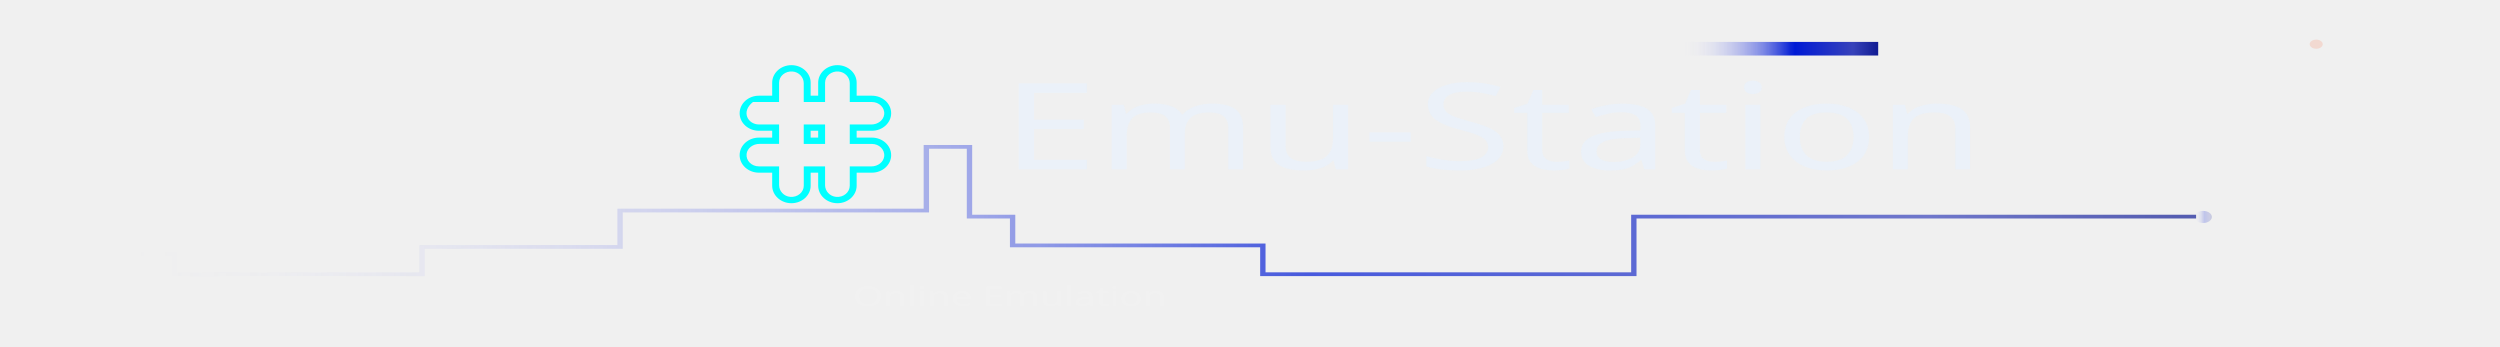
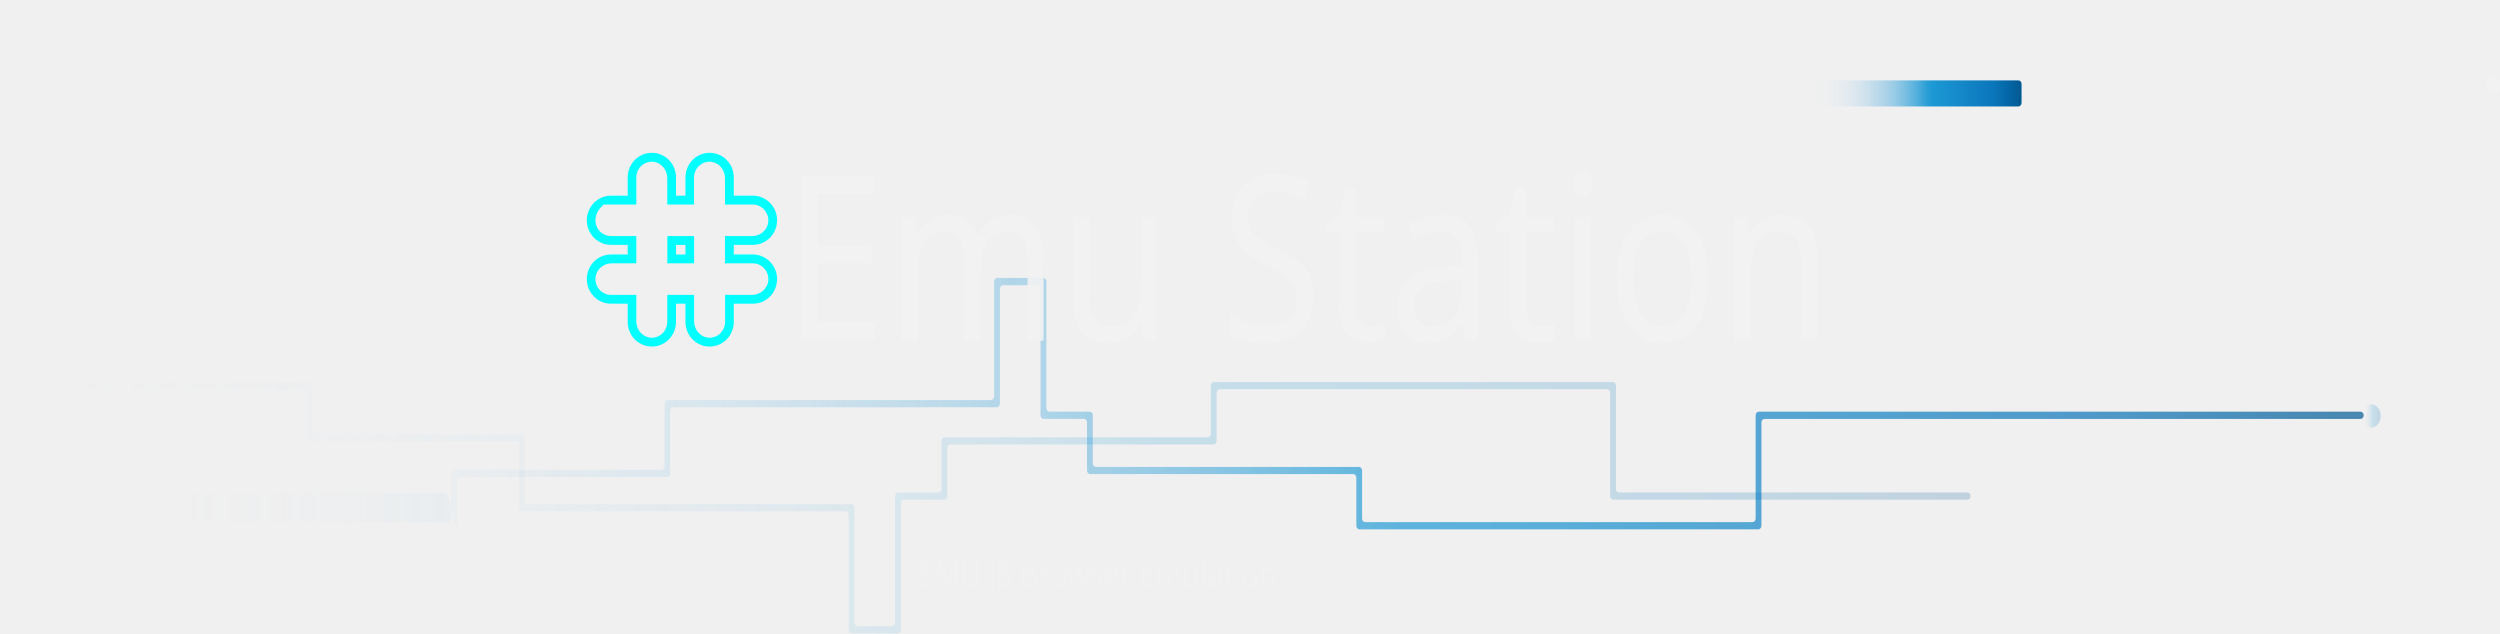
- <svg xmlns="http://www.w3.org/2000/svg" xmlns:xlink="http://www.w3.org/1999/xlink" id="b" viewBox="0 0 1286.58 178.27">
+ <svg xmlns="http://www.w3.org/2000/svg" xmlns:xlink="http://www.w3.org/1999/xlink" id="b" viewBox="0 0 624 158.09">
  <defs>
-     <linearGradient id="e" x1="69.55" y1="108.35" x2="1130.18" y2="108.35" gradientUnits="userSpaceOnUse">
-       <stop offset="0" stop-color="#a9acf1" stop-opacity="0" />
-       <stop offset=".06" stop-color="#a1a5ef" stop-opacity=".04" />
-       <stop offset=".15" stop-color="#8d94ec" stop-opacity=".16" />
-       <stop offset=".26" stop-color="#6c77e6" stop-opacity=".36" />
-       <stop offset=".4" stop-color="#3e50df" stop-opacity=".63" />
-       <stop offset=".55" stop-color="#041ed5" stop-opacity=".97" />
-       <stop offset=".57" stop-color="#001ad5" />
-       <stop offset=".87" stop-color="#3742ba" />
-       <stop offset=".99" stop-color="#131e95" />
+     <linearGradient id="e" x1="36.31" y1="100.75" x2="589.98" y2="100.75" gradientUnits="userSpaceOnUse">
+       <stop offset="0" stop-color="#cadef1" stop-opacity="0" />
+       <stop offset=".06" stop-color="#c2daef" stop-opacity=".04" />
+       <stop offset=".15" stop-color="#add2ec" stop-opacity=".16" />
+       <stop offset=".26" stop-color="#8bc5e6" stop-opacity=".36" />
+       <stop offset=".4" stop-color="#5db2df" stop-opacity=".63" />
+       <stop offset=".55" stop-color="#229bd5" stop-opacity=".97" />
+       <stop offset=".57" stop-color="#1d99d5" />
+       <stop offset=".87" stop-color="#0a75ba" />
+       <stop offset=".99" stop-color="#005b95" />
    </linearGradient>
-     <linearGradient id="f" x1="866.98" y1="25.07" x2="966.58" y2="25.07" xlink:href="#e" />
-     <linearGradient id="h" x1="1129.43" y1="111.66" x2="1138.28" y2="111.66" xlink:href="#e" />
+     <linearGradient id="f" x1="0" y1="126.72" x2="491.86" y2="126.72" gradientUnits="userSpaceOnUse">
+       <stop offset="0" stop-color="#cadef1" stop-opacity="0" />
+       <stop offset=".06" stop-color="#c2daef" stop-opacity=".04" />
+       <stop offset=".15" stop-color="#add2ec" stop-opacity=".16" />
+       <stop offset=".27" stop-color="#8bc5e6" stop-opacity=".36" />
+       <stop offset=".41" stop-color="#5db2df" stop-opacity=".63" />
+       <stop offset=".57" stop-color="#229bd5" stop-opacity=".97" />
+       <stop offset=".58" stop-color="#1d99d5" />
+       <stop offset=".87" stop-color="#0a75ba" />
+       <stop offset=".99" stop-color="#005b95" />
+     </linearGradient>
+     <linearGradient id="g" x1="452.58" y1="23.31" x2="504.58" y2="23.31" xlink:href="#e" />
+     <linearGradient id="h" x1="589.59" y1="103.82" x2="594.21" y2="103.82" xlink:href="#e" />
  </defs>
  <g id="c">
+     <path d="m177.12,86.5c-3.32,0-6.03-2.75-6.03-6.14v-4.56h-2.36v4.56c0,3.38-2.7,6.14-6.03,6.14s-6.03-2.75-6.03-6.14v-4.56h-4.17c-3.32,0-6.03-2.75-6.03-6.14s2.7-6.14,6.03-6.14h4.17v-2.4h-4.17c-3.32,0-6.03-2.75-6.03-6.14s2.7-6.14,6.03-6.14h4.17v-4.56c0-3.38,2.7-6.14,6.03-6.14s6.03,2.75,6.03,6.14v4.56h2.36v-4.56c0-3.38,2.7-6.14,6.03-6.14s6.03,2.75,6.03,6.14v4.56h4.78c3.32,0,6.03,2.75,6.03,6.14s-2.7,6.14-6.03,6.14h-4.78v2.4h4.78c3.32,0,6.03,2.75,6.03,6.14s-2.7,6.14-6.03,6.14h-4.78v4.56c0,3.38-2.7,6.14-6.03,6.14Zm-10.55-12.9h6.68v6.59c0,2.05,1.47,3.89,3.48,4.09,2.3.23,4.25-1.62,4.25-3.92v-6.76h6.77c2.02,0,3.82-1.5,4.02-3.54.22-2.35-1.59-4.33-3.85-4.33h-6.95v-6.8h6.77c2.02,0,3.82-1.5,4.02-3.54.22-2.35-1.59-4.33-3.85-4.33h-6.95v-6.59c0-2.05-1.47-3.89-3.48-4.09-2.3-.23-4.25,1.62-4.25,3.92v6.76h-6.68v-6.59c0-2.05-1.47-3.89-3.48-4.09-2.3-.23-4.25,1.62-4.25,3.92v6.76h-8.17c-3.92,3.45-1.54,7.87,1.84,7.87h6.33v6.8h-6.16c-2.02,0-3.82,1.5-4.02,3.54-.22,2.35,1.59,4.33,3.85,4.33h6.33v6.59c0,2.05,1.47,3.89,3.48,4.09,2.3.23,4.25-1.62,4.25-3.92v-6.76Zm6.68-7.87h-6.68v-6.8h6.68v6.8Zm-4.52-2.2h2.36v-2.4h-2.36v2.4Z" fill="aqua" stroke-width="0" />
    <g id="d">
-       <path d="m1195.36,22.74c0,1.3-1.5,2.36-3.35,2.36s-3.37-1.06-3.37-2.36,1.51-2.35,3.37-2.35,3.35,1.05,3.35,2.35Z" fill="#f2d9d1" stroke-width="0" />
+       <path d="m624,21.15c0,1.21-.78,2.19-1.75,2.19s-1.76-.98-1.76-2.19.79-2.19,1.76-2.19,1.75.98,1.75,2.19Z" fill="#f2f2f2" stroke-width="0" />
      <g opacity=".7">
-         <polygon points="842.2 142.09 648.52 142.09 648.52 127.26 519.75 127.26 519.75 112.44 497.55 112.44 497.55 76.55 478.11 76.55 478.11 109.32 320.48 109.32 320.48 128.04 218.57 128.04 218.57 142.09 88.53 142.09 88.53 131.69 69.55 131.69 69.55 129.75 91.28 129.75 91.28 140.15 215.82 140.15 215.82 126.11 317.72 126.11 317.72 107.39 475.35 107.39 475.35 74.62 500.31 74.62 500.31 110.51 522.5 110.51 522.5 125.33 651.28 125.33 651.28 140.15 839.45 140.15 839.45 110.51 1130.18 110.51 1130.18 112.44 842.2 112.44 842.2 142.09" fill="url(#e)" stroke-width="0" />
+         <path d="m438.87,132.12h-99.55c-.43,0-.78-.4-.78-.9v-11.99c0-.5-.35-.9-.78-.9h-65.66c-.43,0-.78-.4-.78-.9v-11.98c0-.5-.35-.9-.78-.9h-10.03c-.43,0-.78-.4-.78-.9v-31.57c0-.5-.35-.9-.78-.9h-8.59c-.43,0-.78.4-.78.9v28.67c0,.5-.35.9-.78.9h-80.73c-.43,0-.78.4-.78.9v15.61c0,.5-.35.9-.78.9h-51.64c-.43,0-.78.4-.78.9v11.26c0,.5-.35.9-2.51-8.22H45.26c1.3,9.12.95,8.72.95,8.22v-7.87c0-.5-.35-.9-.78-.9h-8.35c-.43,0-.78-.4-.78-.9h0c0-.5.35-.9.78-.9h9.78c.43,0,.78.4.78.9v7.87c0,.5.35.9.78.9h63.45c.43,0,.78-.4.78-.9v-11.26c0-.5.35-.9.78-.9h51.64c.43,0,.78-.4.78-.9v-15.61c0-.5.35-.9.78-.9h80.73c.43,0,.78-.4.78-.9v-28.67c0-.5.35-.9.78-.9h11.47c.43,0,.78.4.78.9v31.58c0,.5.35.9.78.9h10.03c.43,0,.78.4.78.9v11.98c0,.5.35.9.78.9h65.66c.43,0,.78.4.78.9v11.98c0,.5.35.9.78.9h96.67c.43,0,.78-.4.78-.9v-25.76c0-.5.35-.9.78-.9h150.21c.43,0,.78.4.78.9h0c0,.5-.35.9-.78.9h-148.77c-.43,0-.78.4-.78.9v25.77c0,.5-.35.9-.78.9Z" fill="url(#e)" stroke-width="0" />
      </g>
      <g opacity=".2">
-         <text />
+         <path d="m402.56,95.36h-99.55c-.43,0-.78.4-.78.9v11.99c0,.5-.35.9-.78.9h-65.66c-.43,0-.78.4-.78.9v11.98c0,.5-.35.9-.78.9h-10.03c-.43,0-.78.4-.78.9v31.57c0,.5-.35.9-.78.9h-8.59c-.43,0-.78-.4-.78-.9v-28.67c0-.5-.35-.9-.78-.9h-80.73c-.43,0-.78-.4-.78-.9v-15.61c0-.5-.35-.9-.78-.9h-51.64c-.43,0-.78-.4-.78-.9v-11.26c0-.5-.35-.9-.78-.9H10.69c-.43,0-.78.4-.78.9v7.87c0,.5-.35.9-.78.9H.78c-.43,0-.78.4-.78.9h0c0,.5.35.9.78.9h9.78c.43,0,.78-.4.78-.9v-7.88c0-.5.35-.9.78-.9h63.45c.43,0,.78.4.78.9v11.26c0,.5.35.9.78.9h51.63c.43,0,.78.4.78.9v15.61c0,.5.35.9.78.9h80.73c.43,0,.78.4.78.9v28.67c0,.5.35.9.78.9h11.47c.43,0,.78-.4.78-.9v-31.57c0-.5.35-.9.78-.9h10.03c.43,0,.78-.4.78-.9v-11.98c0-.5.35-.9.78-.9h65.66c.43,0,.78-.4.78-.9v-11.99c0-.5.35-.9.78-.9h96.67c.43,0,.78.4.78.9v25.77c0,.5.35.9.78.9h88.4c.43,0,.78-.4.78-.9h0c0-.5-.35-.9-.78-.9h-86.96c-.43,0-.78-.4-.78-.9v-25.77c0-.5-.35-.9-.78-.9Z" fill="url(#f)" stroke-width="0" />
      </g>
-       <text transform="translate(515.71 87.13) scale(1.42 1)" font-size="61.95" opacity=".9">
-         <tspan x="0" y="0" fill="#eaf1f9" font-family="ArtpastRegular, Artpast">Emu-Station</tspan>
-         <tspan x="504.59" y="0" fill="#2f7ded" font-family="OratorStd, 'Orator Std'"> </tspan>
+       <text transform="translate(195.5 85.02) scale(.8 1)" fill="#f2f2f2" font-family="ArtpastRegular, Artpast" font-size="57.61" opacity=".9">
+         <tspan x="0" y="0">Emu Station</tspan>
      </text>
-       <text transform="translate(851.25 12.4) rotate(-.22) scale(1.42 1) skewX(.16)" fill="#fff" font-family="OratorStd-Slanted, 'Orator Std'" font-size="14.82" font-style="oblique">
+       <text transform="translate(444.37 11.53) rotate(-.4) scale(.8 1) skewX(-.18)" fill="#fff" font-family="OratorStd-Slanted, 'Orator Std'" font-size="13.78" font-style="oblique">
        <tspan x="0" y="0"> </tspan>
      </text>
-       <rect x="866.98" y="21.57" width="99.6" height="7" fill="url(#f)" stroke-width="0" />
-       <text id="g" transform="translate(439 157.46) scale(1.42 1)" fill="#fff" font-family="OratorStd, 'Orator Std'" font-size="13.98" opacity=".1">
-         <tspan x="0" y="0">Online Emulation </tspan>
+       <path d="m503.8,26.57h-50.43c-.43,0-.78-.4-.78-.9v-4.71c0-.5.35-.9.78-.9h50.43c.43,0,.78.4.78.9v4.71c0,.5-.35.9-.78.9Z" fill="url(#g)" stroke-width="0" />
+       <text transform="translate(229.17 146.42) scale(.8 1)" fill="#fff" font-family="OratorStd, 'Orator Std'" font-size="9" opacity=".1">
+         <tspan x="0" y="0">EMU.JS Browser Emulation</tspan>
      </text>
-       <path d="m1138.28,111.65c0,1.72-1.98,3.11-4.42,3.11s-4.42-1.39-4.42-3.11,1.98-3.11,4.42-3.11,4.42,1.39,4.42,3.11Z" fill="url(#h)" opacity=".2" stroke-width="0" />
+       <path d="m594.21,103.82c0,1.6-1.03,2.89-2.31,2.89s-2.31-1.29-2.31-2.89,1.04-2.89,2.31-2.89,2.31,1.3,2.31,2.89Z" fill="url(#h)" opacity=".2" stroke-width="0" />
    </g>
-     <path d="m430.96,104.58c-5.46,0-9.9-4.05-9.9-9.02v-6.7h-3.87v6.7c0,4.97-4.44,9.02-9.9,9.02s-9.9-4.05-9.9-9.02v-6.7h-6.85c-5.46,0-9.9-4.05-9.9-9.02s4.44-9.02,9.9-9.02h6.85v-3.53h-6.85c-5.46,0-9.9-4.05-9.9-9.02s4.44-9.02,9.9-9.02h6.85v-6.7c0-4.97,4.44-9.02,9.9-9.02s9.9,4.05,9.9,9.02v6.7h3.87v-6.7c0-4.97,4.44-9.02,9.9-9.02s9.9,4.05,9.9,9.02v6.7h7.86c5.46,0,9.9,4.05,9.9,9.02s-4.44,9.02-9.9,9.02h-7.86v3.53h7.86c5.46,0,9.9,4.05,9.9,9.02s-4.44,9.02-9.9,9.02h-7.86v6.7c0,4.97-4.44,9.02-9.9,9.02Zm-17.33-18.95h10.98v9.68c0,3.02,2.42,5.72,5.72,6.01,3.79.34,6.98-2.38,6.98-5.75v-9.93h11.13c3.31,0,6.28-2.2,6.6-5.21.37-3.45-2.61-6.36-6.32-6.36h-11.41v-10h11.13c3.31,0,6.28-2.2,6.6-5.21.37-3.45-2.61-6.36-6.32-6.36h-11.41v-9.68c0-3.02-2.42-5.72-5.72-6.01-3.78-.34-6.98,2.38-6.98,5.75v9.93h-10.98v-9.68c0-3.02-2.42-5.72-5.72-6.01-3.78-.34-6.98,2.38-6.98,5.75v9.93h-13.42c-6.43,5.07-2.53,11.57,3.02,11.57h10.41v10h-10.12c-3.31,0-6.28,2.2-6.6,5.21-.37,3.45,2.61,6.36,6.32,6.36h10.41v9.68c0,3.02,2.42,5.72,5.72,6.01,3.78.34,6.98-2.38,6.98-5.75v-9.93Zm10.98-11.57h-10.98v-10h10.98v10Zm-7.42-3.24h3.87v-3.53h-3.87v3.53Z" fill="aqua" stroke-width="0" />
  </g>
</svg>
